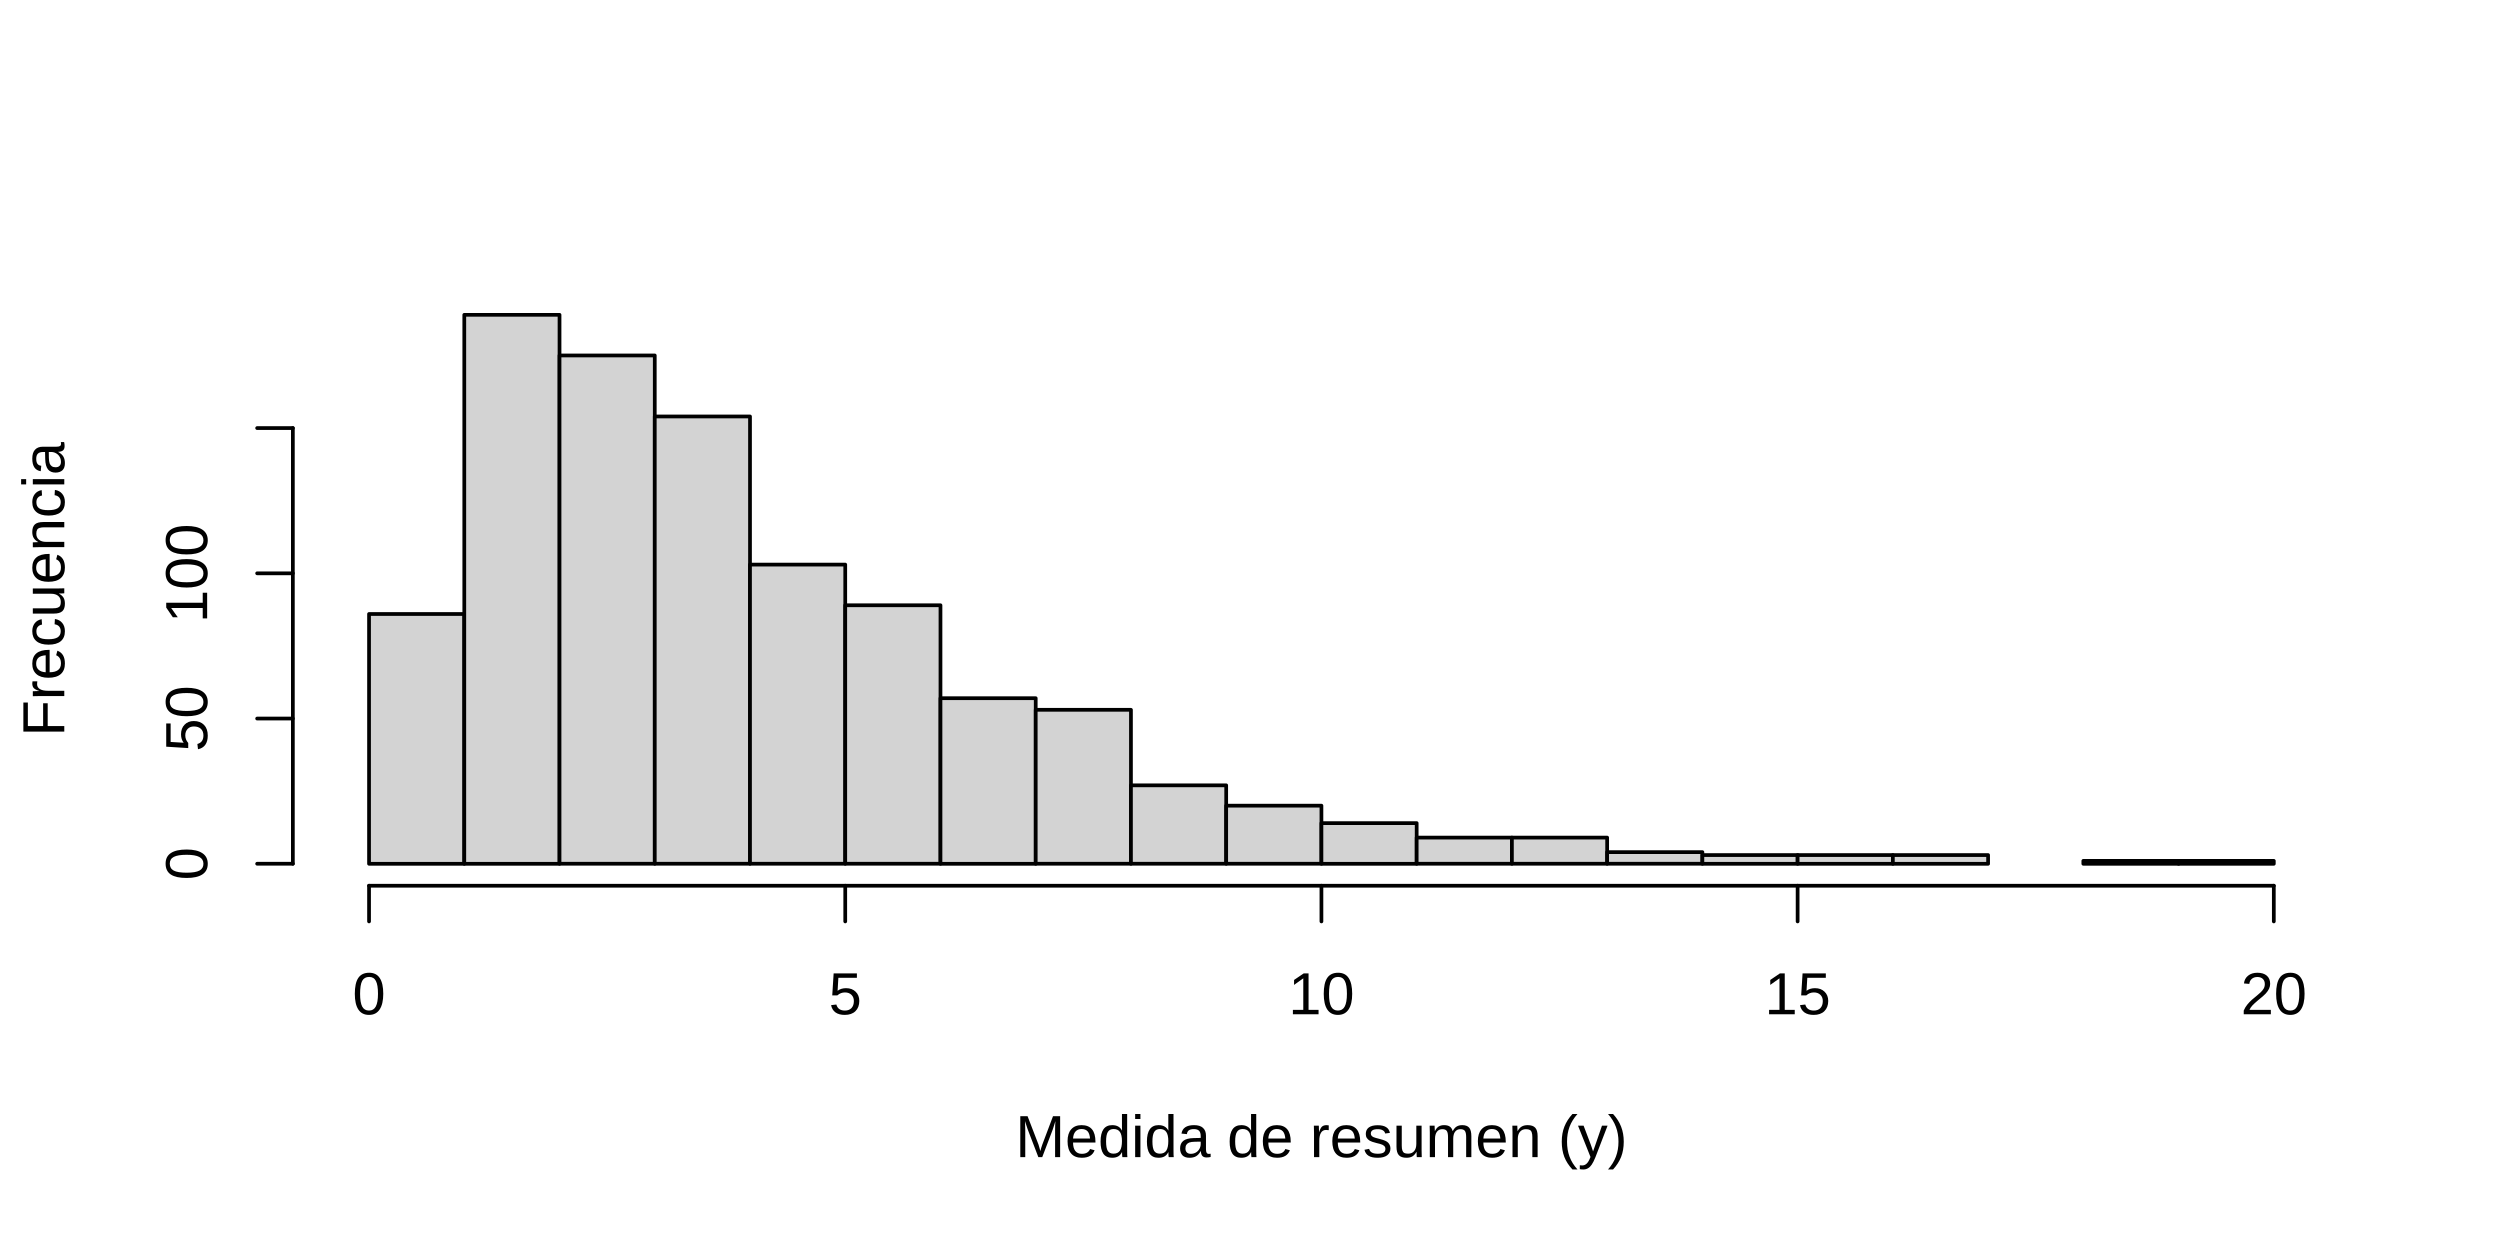
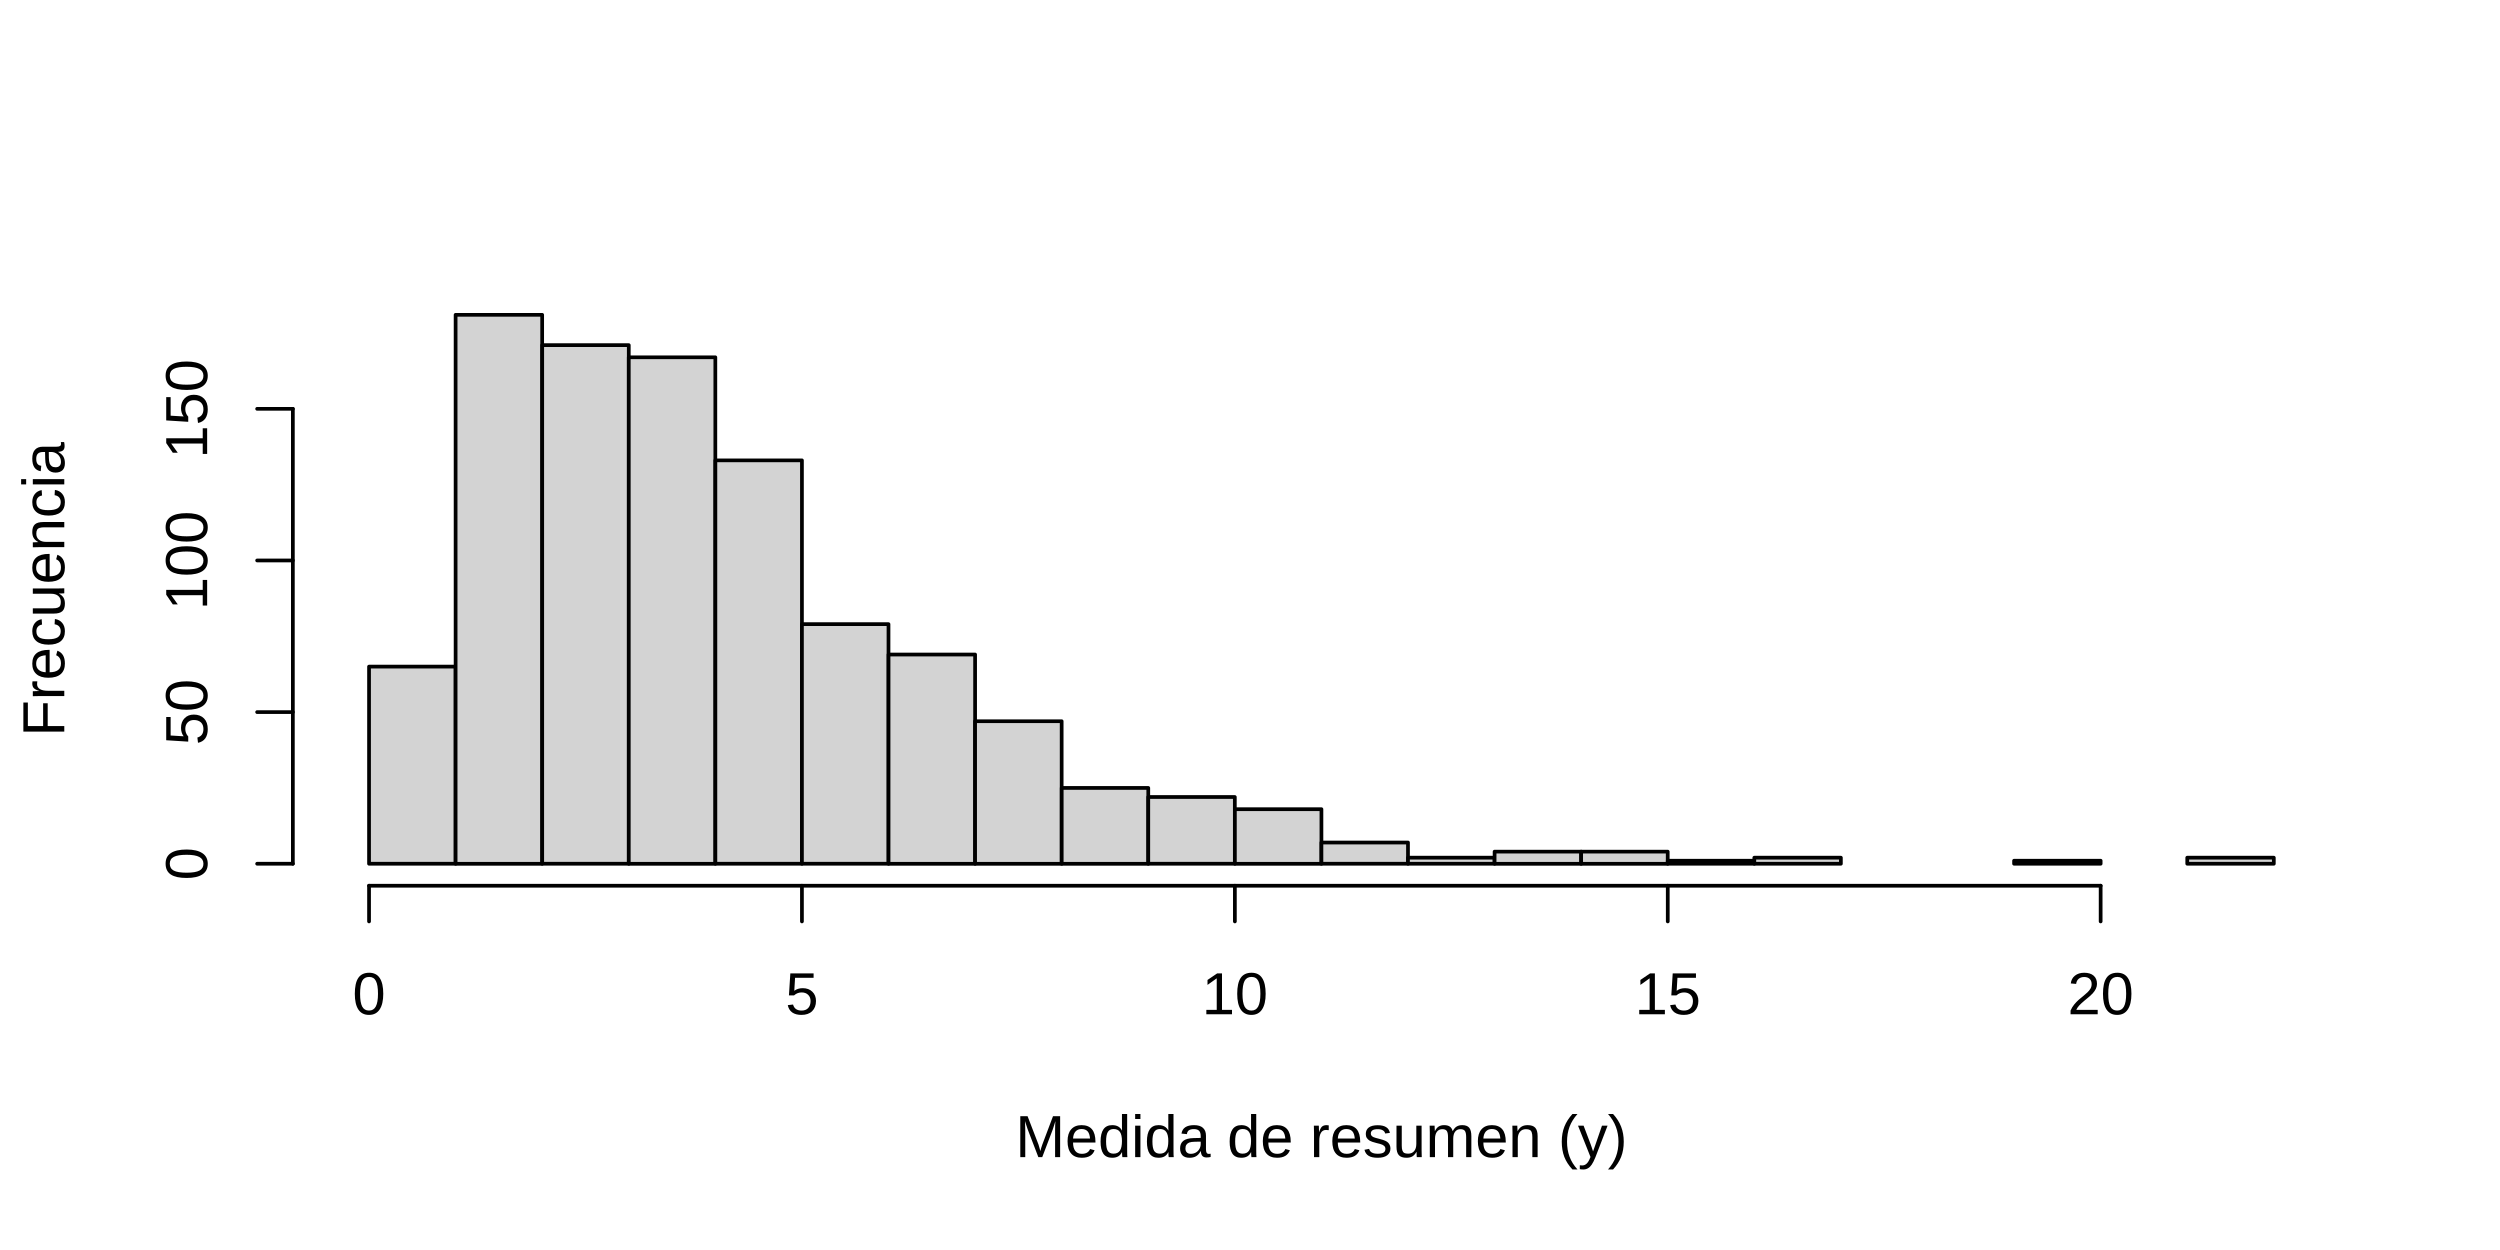
<svg xmlns="http://www.w3.org/2000/svg" class="svglite" width="504.00pt" height="252.00pt" viewBox="0 0 504.00 252.00">
  <defs>
    <style type="text/css">
    .svglite line, .svglite polyline, .svglite polygon, .svglite path, .svglite rect, .svglite circle {
      fill: none;
      stroke: #000000;
      stroke-linecap: round;
      stroke-linejoin: round;
      stroke-miterlimit: 10.00;
    }
    .svglite text {
      white-space: pre;
    }
  </style>
  </defs>
  <rect width="100%" height="100%" style="stroke: none; fill: #FFFFFF;" />
  <defs>
    <clipPath id="cpMC4wMHw1MDQuMDB8MC4wMHwyNTIuMDA=">
      <rect x="0.00" y="0.00" width="504.00" height="252.00" />
    </clipPath>
  </defs>
  <g clip-path="url(#cpMC4wMHw1MDQuMDB8MC4wMHwyNTIuMDA=)">
    <text x="266.40" y="233.28" text-anchor="middle" style="font-size: 12.00px; font-family: &quot;Arial&quot;;" textLength="123.38px" lengthAdjust="spacingAndGlyphs">Medida de resumen (y)</text>
    <text transform="translate(12.96,118.80) rotate(-90)" text-anchor="middle" style="font-size: 12.00px; font-family: &quot;Arial&quot;;" textLength="59.36px" lengthAdjust="spacingAndGlyphs">Frecuencia</text>
-     <line x1="74.40" y1="178.56" x2="458.40" y2="178.56" style="stroke-width: 0.75;" />
+     <line x1="74.40" y1="178.56" x2="423.49" y2="178.56" style="stroke-width: 0.75;" />
    <line x1="74.40" y1="178.56" x2="74.40" y2="185.76" style="stroke-width: 0.75;" />
-     <line x1="170.40" y1="178.56" x2="170.40" y2="185.76" style="stroke-width: 0.75;" />
-     <line x1="266.40" y1="178.56" x2="266.40" y2="185.76" style="stroke-width: 0.75;" />
-     <line x1="362.40" y1="178.56" x2="362.40" y2="185.76" style="stroke-width: 0.75;" />
-     <line x1="458.40" y1="178.56" x2="458.40" y2="185.76" style="stroke-width: 0.75;" />
+     <line x1="161.67" y1="178.56" x2="161.67" y2="185.76" style="stroke-width: 0.75;" />
+     <line x1="248.95" y1="178.56" x2="248.95" y2="185.76" style="stroke-width: 0.75;" />
+     <line x1="336.22" y1="178.56" x2="336.22" y2="185.76" style="stroke-width: 0.75;" />
+     <line x1="423.49" y1="178.56" x2="423.49" y2="185.76" style="stroke-width: 0.75;" />
    <text x="74.40" y="204.48" text-anchor="middle" style="font-size: 12.00px; font-family: &quot;Arial&quot;;" textLength="6.67px" lengthAdjust="spacingAndGlyphs">0</text>
-     <text x="170.40" y="204.48" text-anchor="middle" style="font-size: 12.00px; font-family: &quot;Arial&quot;;" textLength="6.67px" lengthAdjust="spacingAndGlyphs">5</text>
-     <text x="266.40" y="204.48" text-anchor="middle" style="font-size: 12.00px; font-family: &quot;Arial&quot;;" textLength="13.35px" lengthAdjust="spacingAndGlyphs">10</text>
-     <text x="362.40" y="204.48" text-anchor="middle" style="font-size: 12.00px; font-family: &quot;Arial&quot;;" textLength="13.35px" lengthAdjust="spacingAndGlyphs">15</text>
-     <text x="458.40" y="204.48" text-anchor="middle" style="font-size: 12.00px; font-family: &quot;Arial&quot;;" textLength="13.35px" lengthAdjust="spacingAndGlyphs">20</text>
-     <line x1="59.04" y1="174.13" x2="59.04" y2="86.30" style="stroke-width: 0.75;" />
+     <text x="161.67" y="204.48" text-anchor="middle" style="font-size: 12.00px; font-family: &quot;Arial&quot;;" textLength="6.67px" lengthAdjust="spacingAndGlyphs">5</text>
+     <text x="248.95" y="204.48" text-anchor="middle" style="font-size: 12.00px; font-family: &quot;Arial&quot;;" textLength="13.35px" lengthAdjust="spacingAndGlyphs">10</text>
+     <text x="336.22" y="204.48" text-anchor="middle" style="font-size: 12.00px; font-family: &quot;Arial&quot;;" textLength="13.35px" lengthAdjust="spacingAndGlyphs">15</text>
+     <text x="423.49" y="204.48" text-anchor="middle" style="font-size: 12.00px; font-family: &quot;Arial&quot;;" textLength="13.35px" lengthAdjust="spacingAndGlyphs">20</text>
+     <line x1="59.04" y1="174.13" x2="59.04" y2="82.42" style="stroke-width: 0.75;" />
    <line x1="59.04" y1="174.13" x2="51.84" y2="174.13" style="stroke-width: 0.75;" />
-     <line x1="59.04" y1="144.86" x2="51.84" y2="144.86" style="stroke-width: 0.75;" />
-     <line x1="59.04" y1="115.58" x2="51.84" y2="115.58" style="stroke-width: 0.75;" />
-     <line x1="59.04" y1="86.30" x2="51.84" y2="86.30" style="stroke-width: 0.75;" />
+     <line x1="59.04" y1="143.56" x2="51.84" y2="143.56" style="stroke-width: 0.75;" />
+     <line x1="59.04" y1="112.99" x2="51.84" y2="112.99" style="stroke-width: 0.75;" />
+     <line x1="59.04" y1="82.42" x2="51.84" y2="82.42" style="stroke-width: 0.75;" />
    <text transform="translate(41.76,174.13) rotate(-90)" text-anchor="middle" style="font-size: 12.00px; font-family: &quot;Arial&quot;;" textLength="6.67px" lengthAdjust="spacingAndGlyphs">0</text>
-     <text transform="translate(41.76,144.86) rotate(-90)" text-anchor="middle" style="font-size: 12.00px; font-family: &quot;Arial&quot;;" textLength="13.35px" lengthAdjust="spacingAndGlyphs">50</text>
-     <text transform="translate(41.76,115.58) rotate(-90)" text-anchor="middle" style="font-size: 12.00px; font-family: &quot;Arial&quot;;" textLength="20.02px" lengthAdjust="spacingAndGlyphs">100</text>
+     <text transform="translate(41.76,143.56) rotate(-90)" text-anchor="middle" style="font-size: 12.00px; font-family: &quot;Arial&quot;;" textLength="13.35px" lengthAdjust="spacingAndGlyphs">50</text>
+     <text transform="translate(41.76,112.99) rotate(-90)" text-anchor="middle" style="font-size: 12.00px; font-family: &quot;Arial&quot;;" textLength="20.02px" lengthAdjust="spacingAndGlyphs">100</text>
+     <text transform="translate(41.76,82.42) rotate(-90)" text-anchor="middle" style="font-size: 12.00px; font-family: &quot;Arial&quot;;" textLength="20.02px" lengthAdjust="spacingAndGlyphs">150</text>
  </g>
  <defs>
    <clipPath id="cpNTkuMDR8NDczLjc2fDU5LjA0fDE3OC41Ng==">
      <rect x="59.04" y="59.04" width="414.72" height="119.52" />
    </clipPath>
  </defs>
  <g clip-path="url(#cpNTkuMDR8NDczLjc2fDU5LjA0fDE3OC41Ng==)">
-     <rect x="74.40" y="123.78" width="19.20" height="50.36" style="stroke-width: 0.75; fill: #D3D3D3;" />
-     <rect x="93.60" y="63.47" width="19.20" height="110.67" style="stroke-width: 0.75; fill: #D3D3D3;" />
-     <rect x="112.80" y="71.66" width="19.20" height="102.47" style="stroke-width: 0.75; fill: #D3D3D3;" />
-     <rect x="132.00" y="83.96" width="19.20" height="90.17" style="stroke-width: 0.75; fill: #D3D3D3;" />
-     <rect x="151.20" y="113.82" width="19.20" height="60.31" style="stroke-width: 0.75; fill: #D3D3D3;" />
-     <rect x="170.40" y="122.02" width="19.20" height="52.11" style="stroke-width: 0.75; fill: #D3D3D3;" />
-     <rect x="189.60" y="140.76" width="19.20" height="33.38" style="stroke-width: 0.75; fill: #D3D3D3;" />
-     <rect x="208.80" y="143.10" width="19.20" height="31.03" style="stroke-width: 0.75; fill: #D3D3D3;" />
-     <rect x="228.00" y="158.32" width="19.20" height="15.81" style="stroke-width: 0.75; fill: #D3D3D3;" />
-     <rect x="247.20" y="162.42" width="19.20" height="11.71" style="stroke-width: 0.75; fill: #D3D3D3;" />
-     <rect x="266.40" y="165.94" width="19.20" height="8.20" style="stroke-width: 0.75; fill: #D3D3D3;" />
-     <rect x="285.60" y="168.86" width="19.20" height="5.27" style="stroke-width: 0.75; fill: #D3D3D3;" />
-     <rect x="304.80" y="168.86" width="19.20" height="5.27" style="stroke-width: 0.75; fill: #D3D3D3;" />
-     <rect x="324.00" y="171.79" width="19.20" height="2.34" style="stroke-width: 0.75; fill: #D3D3D3;" />
-     <rect x="343.20" y="172.38" width="19.20" height="1.76" style="stroke-width: 0.75; fill: #D3D3D3;" />
-     <rect x="362.40" y="172.38" width="19.20" height="1.76" style="stroke-width: 0.75; fill: #D3D3D3;" />
-     <rect x="381.60" y="172.38" width="19.20" height="1.76" style="stroke-width: 0.75; fill: #D3D3D3;" />
-     <rect x="400.80" y="174.13" width="19.20" height="0.00" style="stroke-width: 0.75; fill: #D3D3D3;" />
-     <rect x="420.00" y="173.55" width="19.20" height="0.59" style="stroke-width: 0.75; fill: #D3D3D3;" />
-     <rect x="439.20" y="173.55" width="19.20" height="0.59" style="stroke-width: 0.75; fill: #D3D3D3;" />
+     <rect x="74.40" y="134.39" width="17.45" height="39.74" style="stroke-width: 0.75; fill: #D3D3D3;" />
+     <rect x="91.85" y="63.47" width="17.45" height="110.67" style="stroke-width: 0.75; fill: #D3D3D3;" />
+     <rect x="109.31" y="69.58" width="17.45" height="104.55" style="stroke-width: 0.75; fill: #D3D3D3;" />
+     <rect x="126.76" y="72.03" width="17.45" height="102.11" style="stroke-width: 0.75; fill: #D3D3D3;" />
+     <rect x="144.22" y="92.81" width="17.45" height="81.32" style="stroke-width: 0.75; fill: #D3D3D3;" />
+     <rect x="161.67" y="125.83" width="17.45" height="48.30" style="stroke-width: 0.75; fill: #D3D3D3;" />
+     <rect x="179.13" y="131.95" width="17.45" height="42.19" style="stroke-width: 0.75; fill: #D3D3D3;" />
+     <rect x="196.58" y="145.40" width="17.45" height="28.74" style="stroke-width: 0.75; fill: #D3D3D3;" />
+     <rect x="214.04" y="158.85" width="17.45" height="15.29" style="stroke-width: 0.75; fill: #D3D3D3;" />
+     <rect x="231.49" y="160.68" width="17.45" height="13.45" style="stroke-width: 0.75; fill: #D3D3D3;" />
+     <rect x="248.95" y="163.13" width="17.45" height="11.01" style="stroke-width: 0.75; fill: #D3D3D3;" />
+     <rect x="266.40" y="169.85" width="17.45" height="4.28" style="stroke-width: 0.75; fill: #D3D3D3;" />
+     <rect x="283.85" y="172.91" width="17.45" height="1.22" style="stroke-width: 0.75; fill: #D3D3D3;" />
+     <rect x="301.31" y="171.69" width="17.45" height="2.45" style="stroke-width: 0.75; fill: #D3D3D3;" />
+     <rect x="318.76" y="171.69" width="17.45" height="2.45" style="stroke-width: 0.75; fill: #D3D3D3;" />
+     <rect x="336.22" y="173.52" width="17.45" height="0.61" style="stroke-width: 0.75; fill: #D3D3D3;" />
+     <rect x="353.67" y="172.91" width="17.45" height="1.22" style="stroke-width: 0.75; fill: #D3D3D3;" />
+     <rect x="371.13" y="174.13" width="17.45" height="0.00" style="stroke-width: 0.75; fill: #D3D3D3;" />
+     <rect x="388.58" y="174.13" width="17.45" height="0.00" style="stroke-width: 0.75; fill: #D3D3D3;" />
+     <rect x="406.04" y="173.52" width="17.45" height="0.61" style="stroke-width: 0.75; fill: #D3D3D3;" />
+     <rect x="423.49" y="174.13" width="17.45" height="0.00" style="stroke-width: 0.75; fill: #D3D3D3;" />
+     <rect x="440.95" y="172.91" width="17.45" height="1.22" style="stroke-width: 0.75; fill: #D3D3D3;" />
  </g>
</svg>
